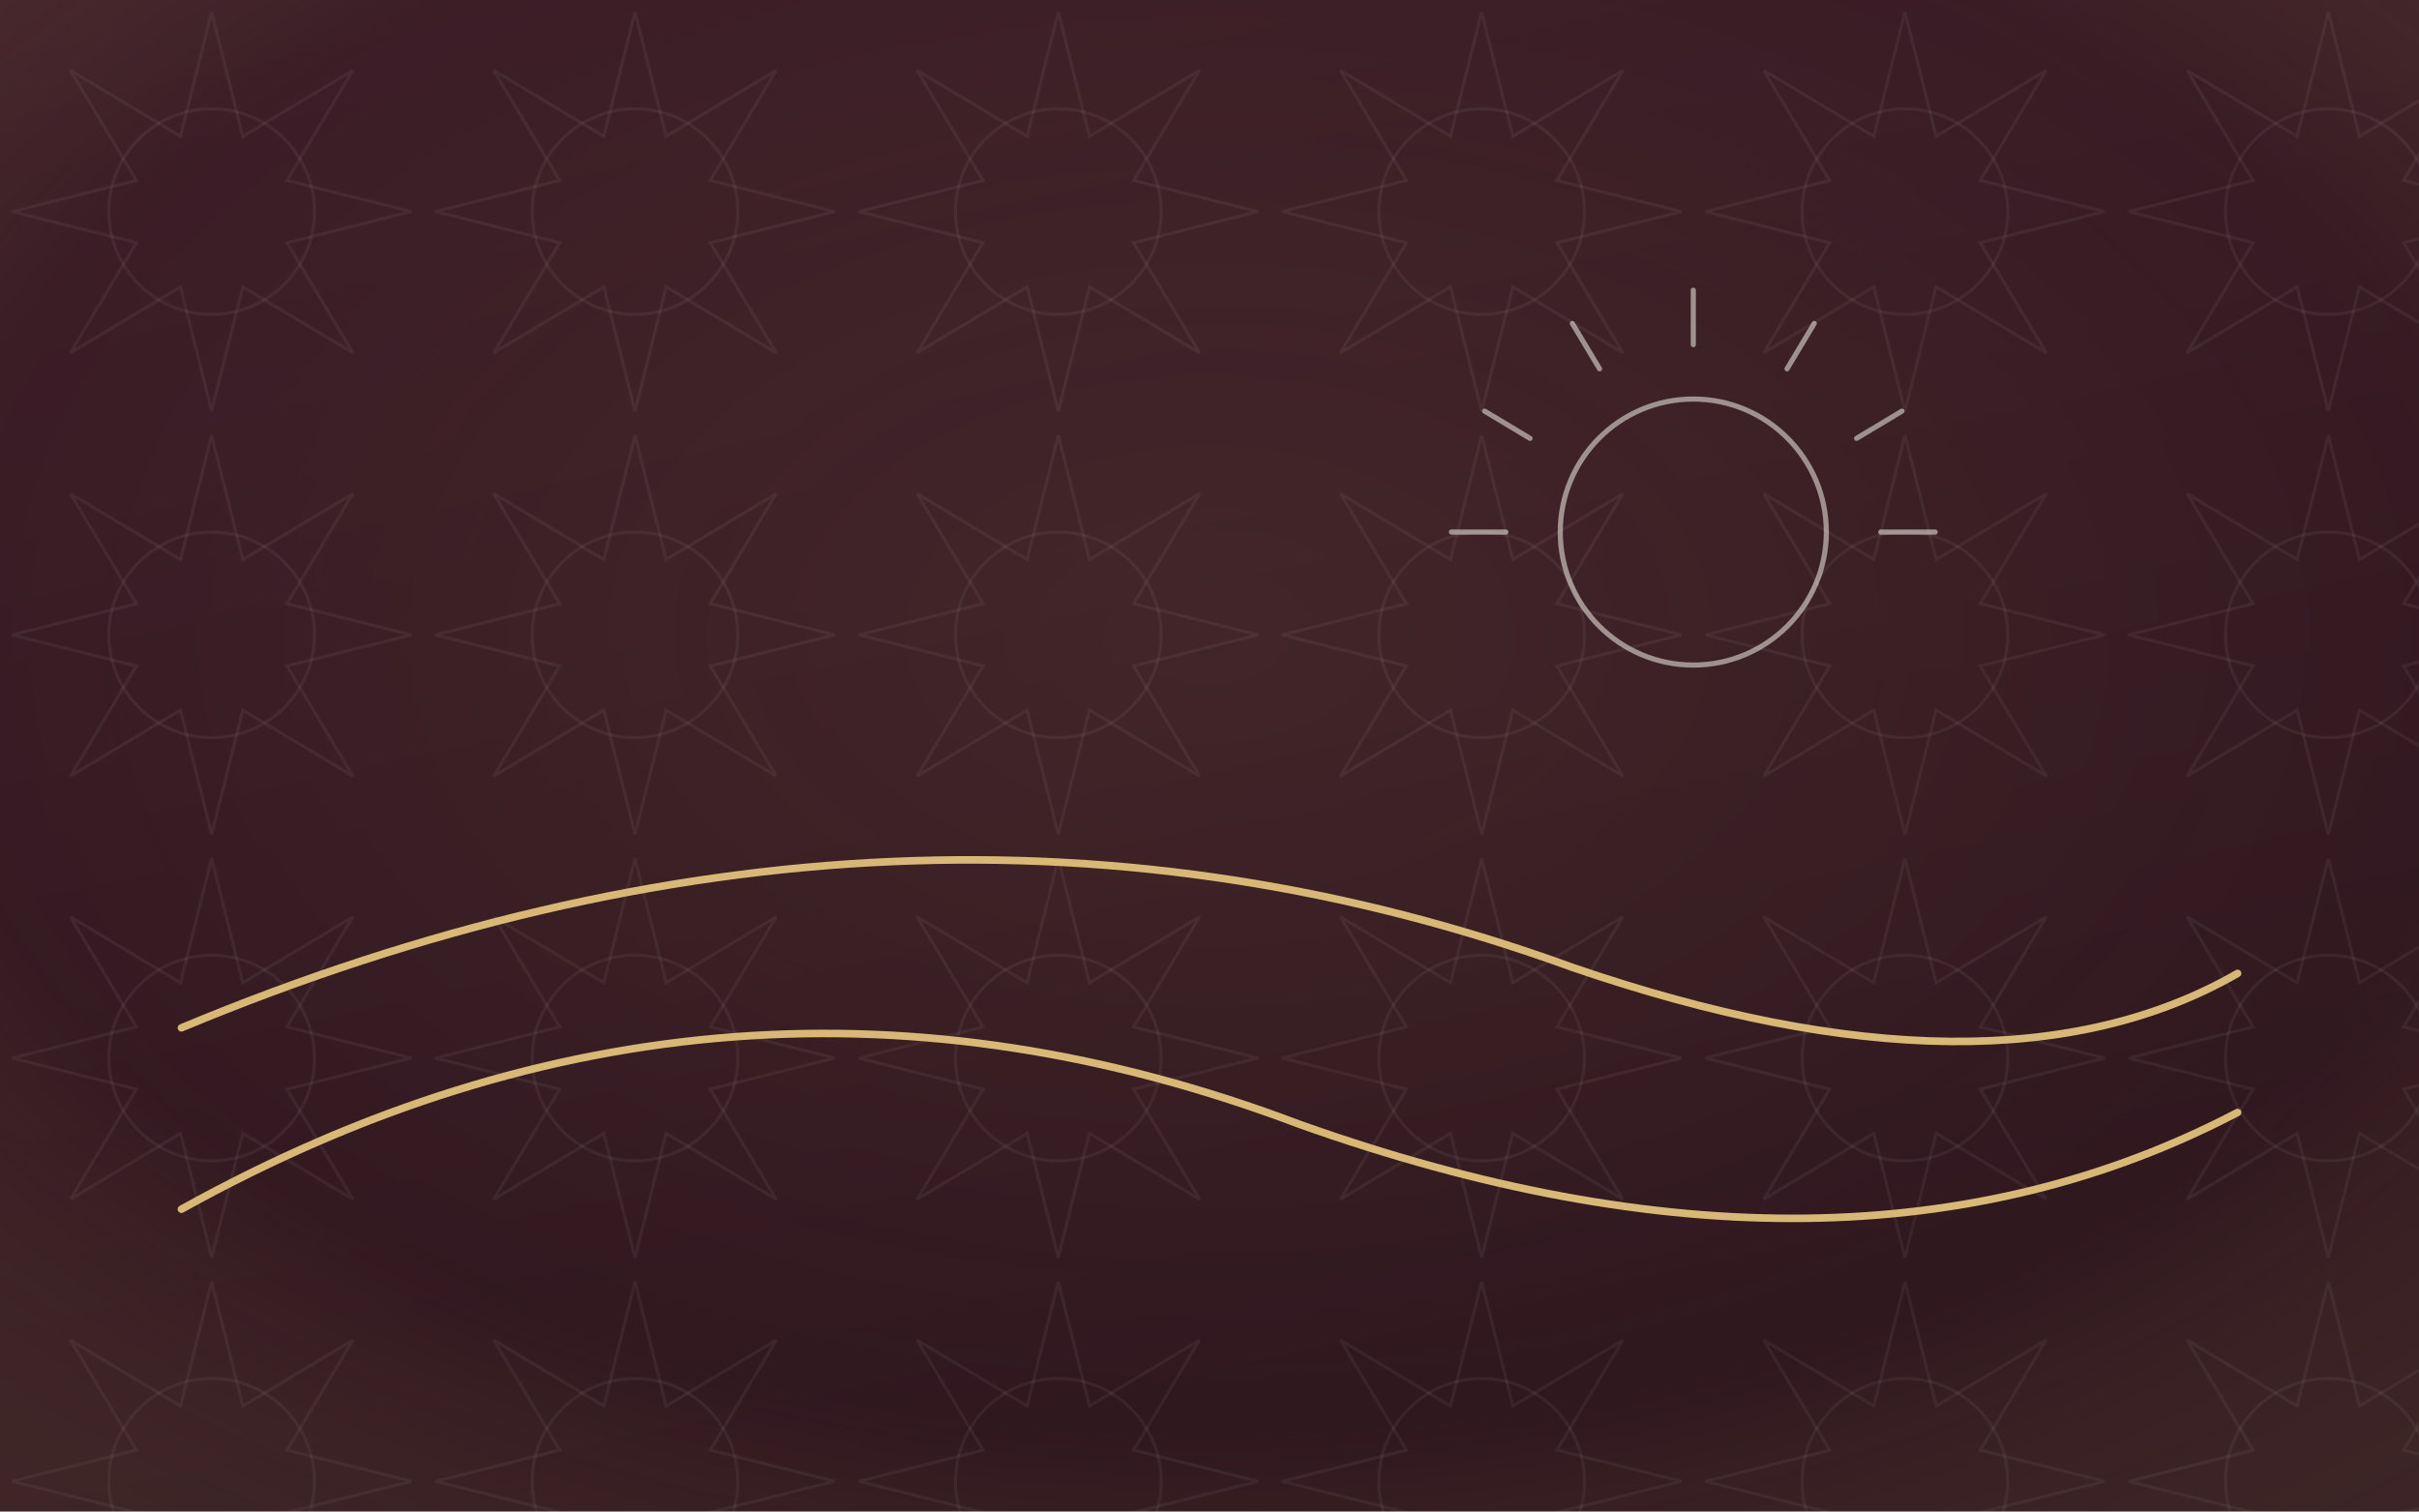
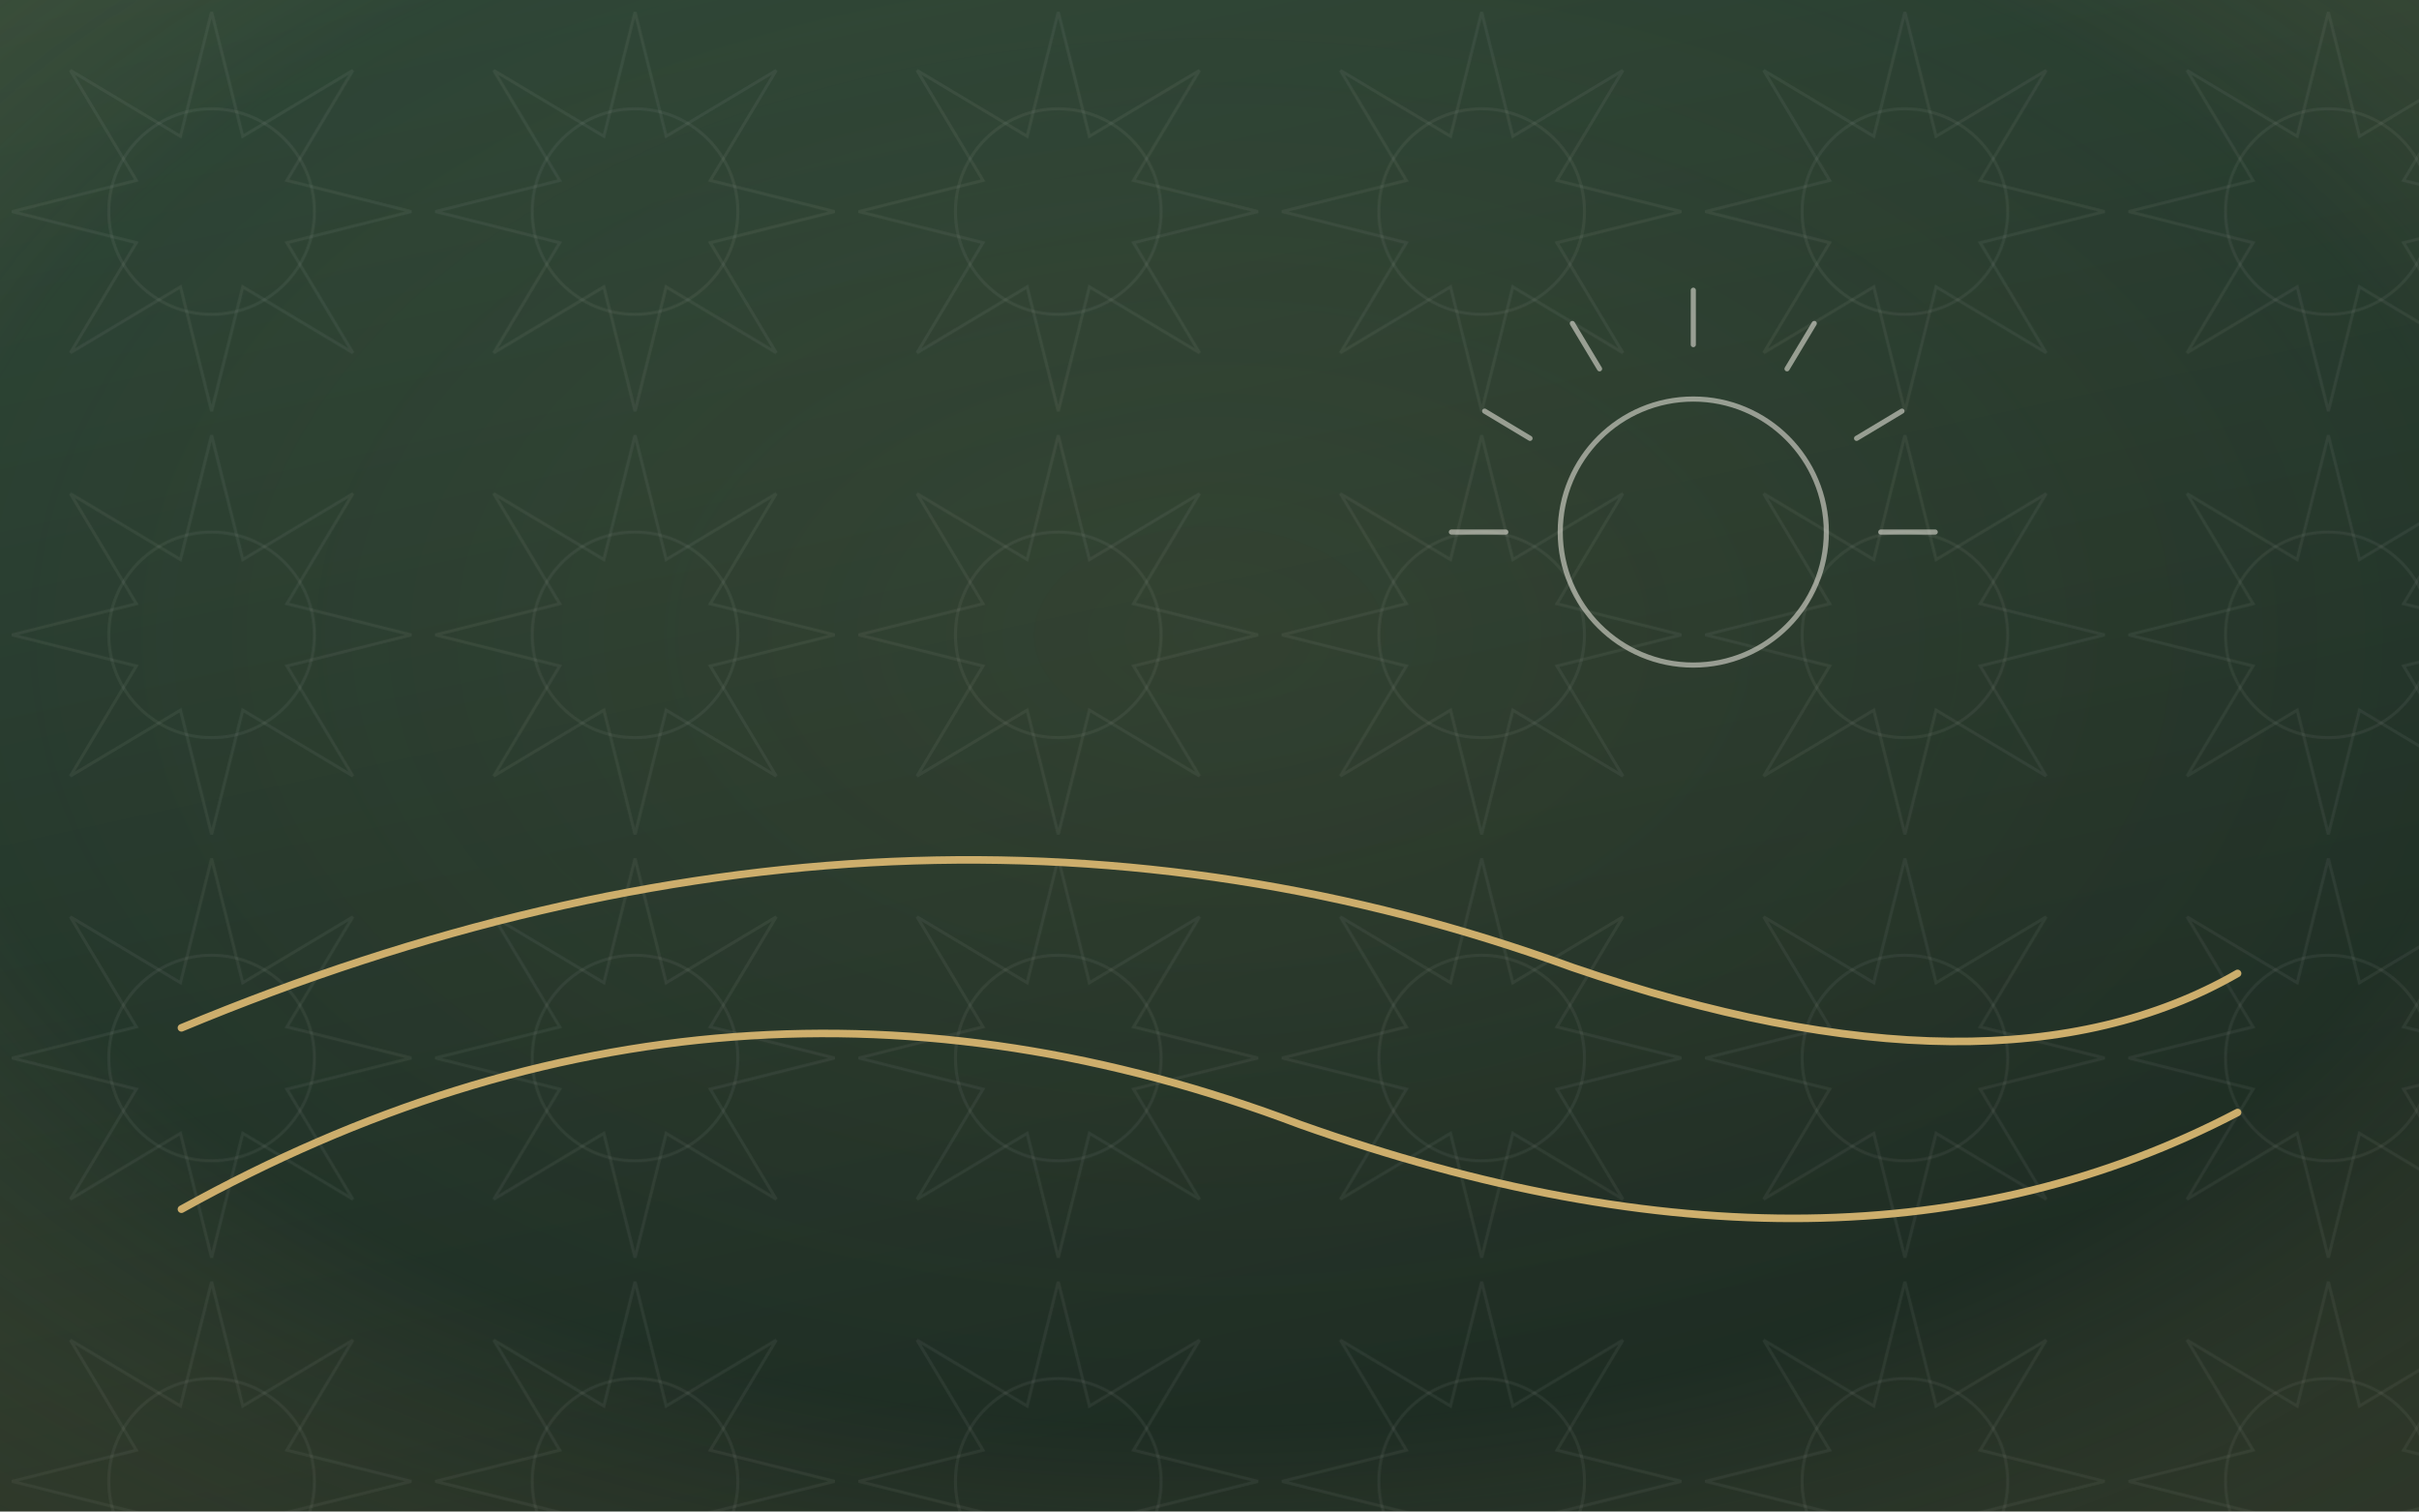
<svg xmlns="http://www.w3.org/2000/svg" viewBox="0 0 800 500" role="img" aria-label="">
  <defs>
    <linearGradient id="bg" x1="0" y1="0" x2="0.35" y2="1">
-       <stop offset="0" stop-color="#3a1b26" />
-       <stop offset="1" stop-color="#2c141d" />
+       <stop offset="0" stop-color="#2c4536" />
+       <stop offset="1" stop-color="#1b2a22" />
    </linearGradient>
    <radialGradient id="glow" cx="0.5" cy="0.42" r="1.05">
-       <stop offset="0" stop-color="#d8b876" stop-opacity="0.09" />
-       <stop offset="0.5" stop-color="#d8b876" stop-opacity="0.02" />
-       <stop offset="1" stop-color="#1c0d13" stop-opacity="0.4" />
+       <stop offset="0" stop-color="#cdae6c" stop-opacity="0.09" />
+       <stop offset="0.5" stop-color="#cdae6c" stop-opacity="0.02" />
+       <stop offset="1" stop-color="#101a14" stop-opacity="0.4" />
    </radialGradient>
    <pattern id="lat" width="140" height="140" patternUnits="userSpaceOnUse">
      <g fill="none" stroke="#f2f0eb" stroke-opacity="0.06">
        <polygon points="70.0,4.0 80.3,45.1 116.7,23.3 94.9,59.7 136.0,70.0 94.9,80.3 116.7,116.7 80.3,94.9 70.0,136.0 59.7,94.9 23.3,116.7 45.1,80.3 4.0,70.0 45.1,59.7 23.3,23.3 59.7,45.1" />
        <circle cx="70" cy="70" r="34" />
      </g>
    </pattern>
  </defs>
  <rect width="800" height="500" fill="url(#bg)" />
  <rect width="800" height="500" fill="url(#lat)" />
-   <g fill="none" stroke="#d8b876" stroke-width="2.5" stroke-linecap="round" stroke-linejoin="round">
+   <g fill="none" stroke="#cdae6c" stroke-width="2.5" stroke-linecap="round" stroke-linejoin="round">
    <path d="M 60 400 Q 240 300 430 372 Q 610 436 740 368" />
    <path d="M 60 340 Q 300 240 520 320 Q 660 368 740 322" />
  </g>
  <g fill="none" stroke="#f2f0eb" stroke-opacity="0.55" stroke-width="1.7" stroke-linecap="round">
    <circle cx="560" cy="176" r="44" />
    <line x1="498" y1="176" x2="480" y2="176" />
    <line x1="506" y1="145" x2="491" y2="136" />
    <line x1="529" y1="122" x2="520" y2="107" />
    <line x1="560" y1="114" x2="560" y2="96" />
    <line x1="591" y1="122" x2="600" y2="107" />
    <line x1="614" y1="145" x2="629" y2="136" />
    <line x1="622" y1="176" x2="640" y2="176" />
  </g>
  <rect width="800" height="500" fill="url(#glow)" />
</svg>
